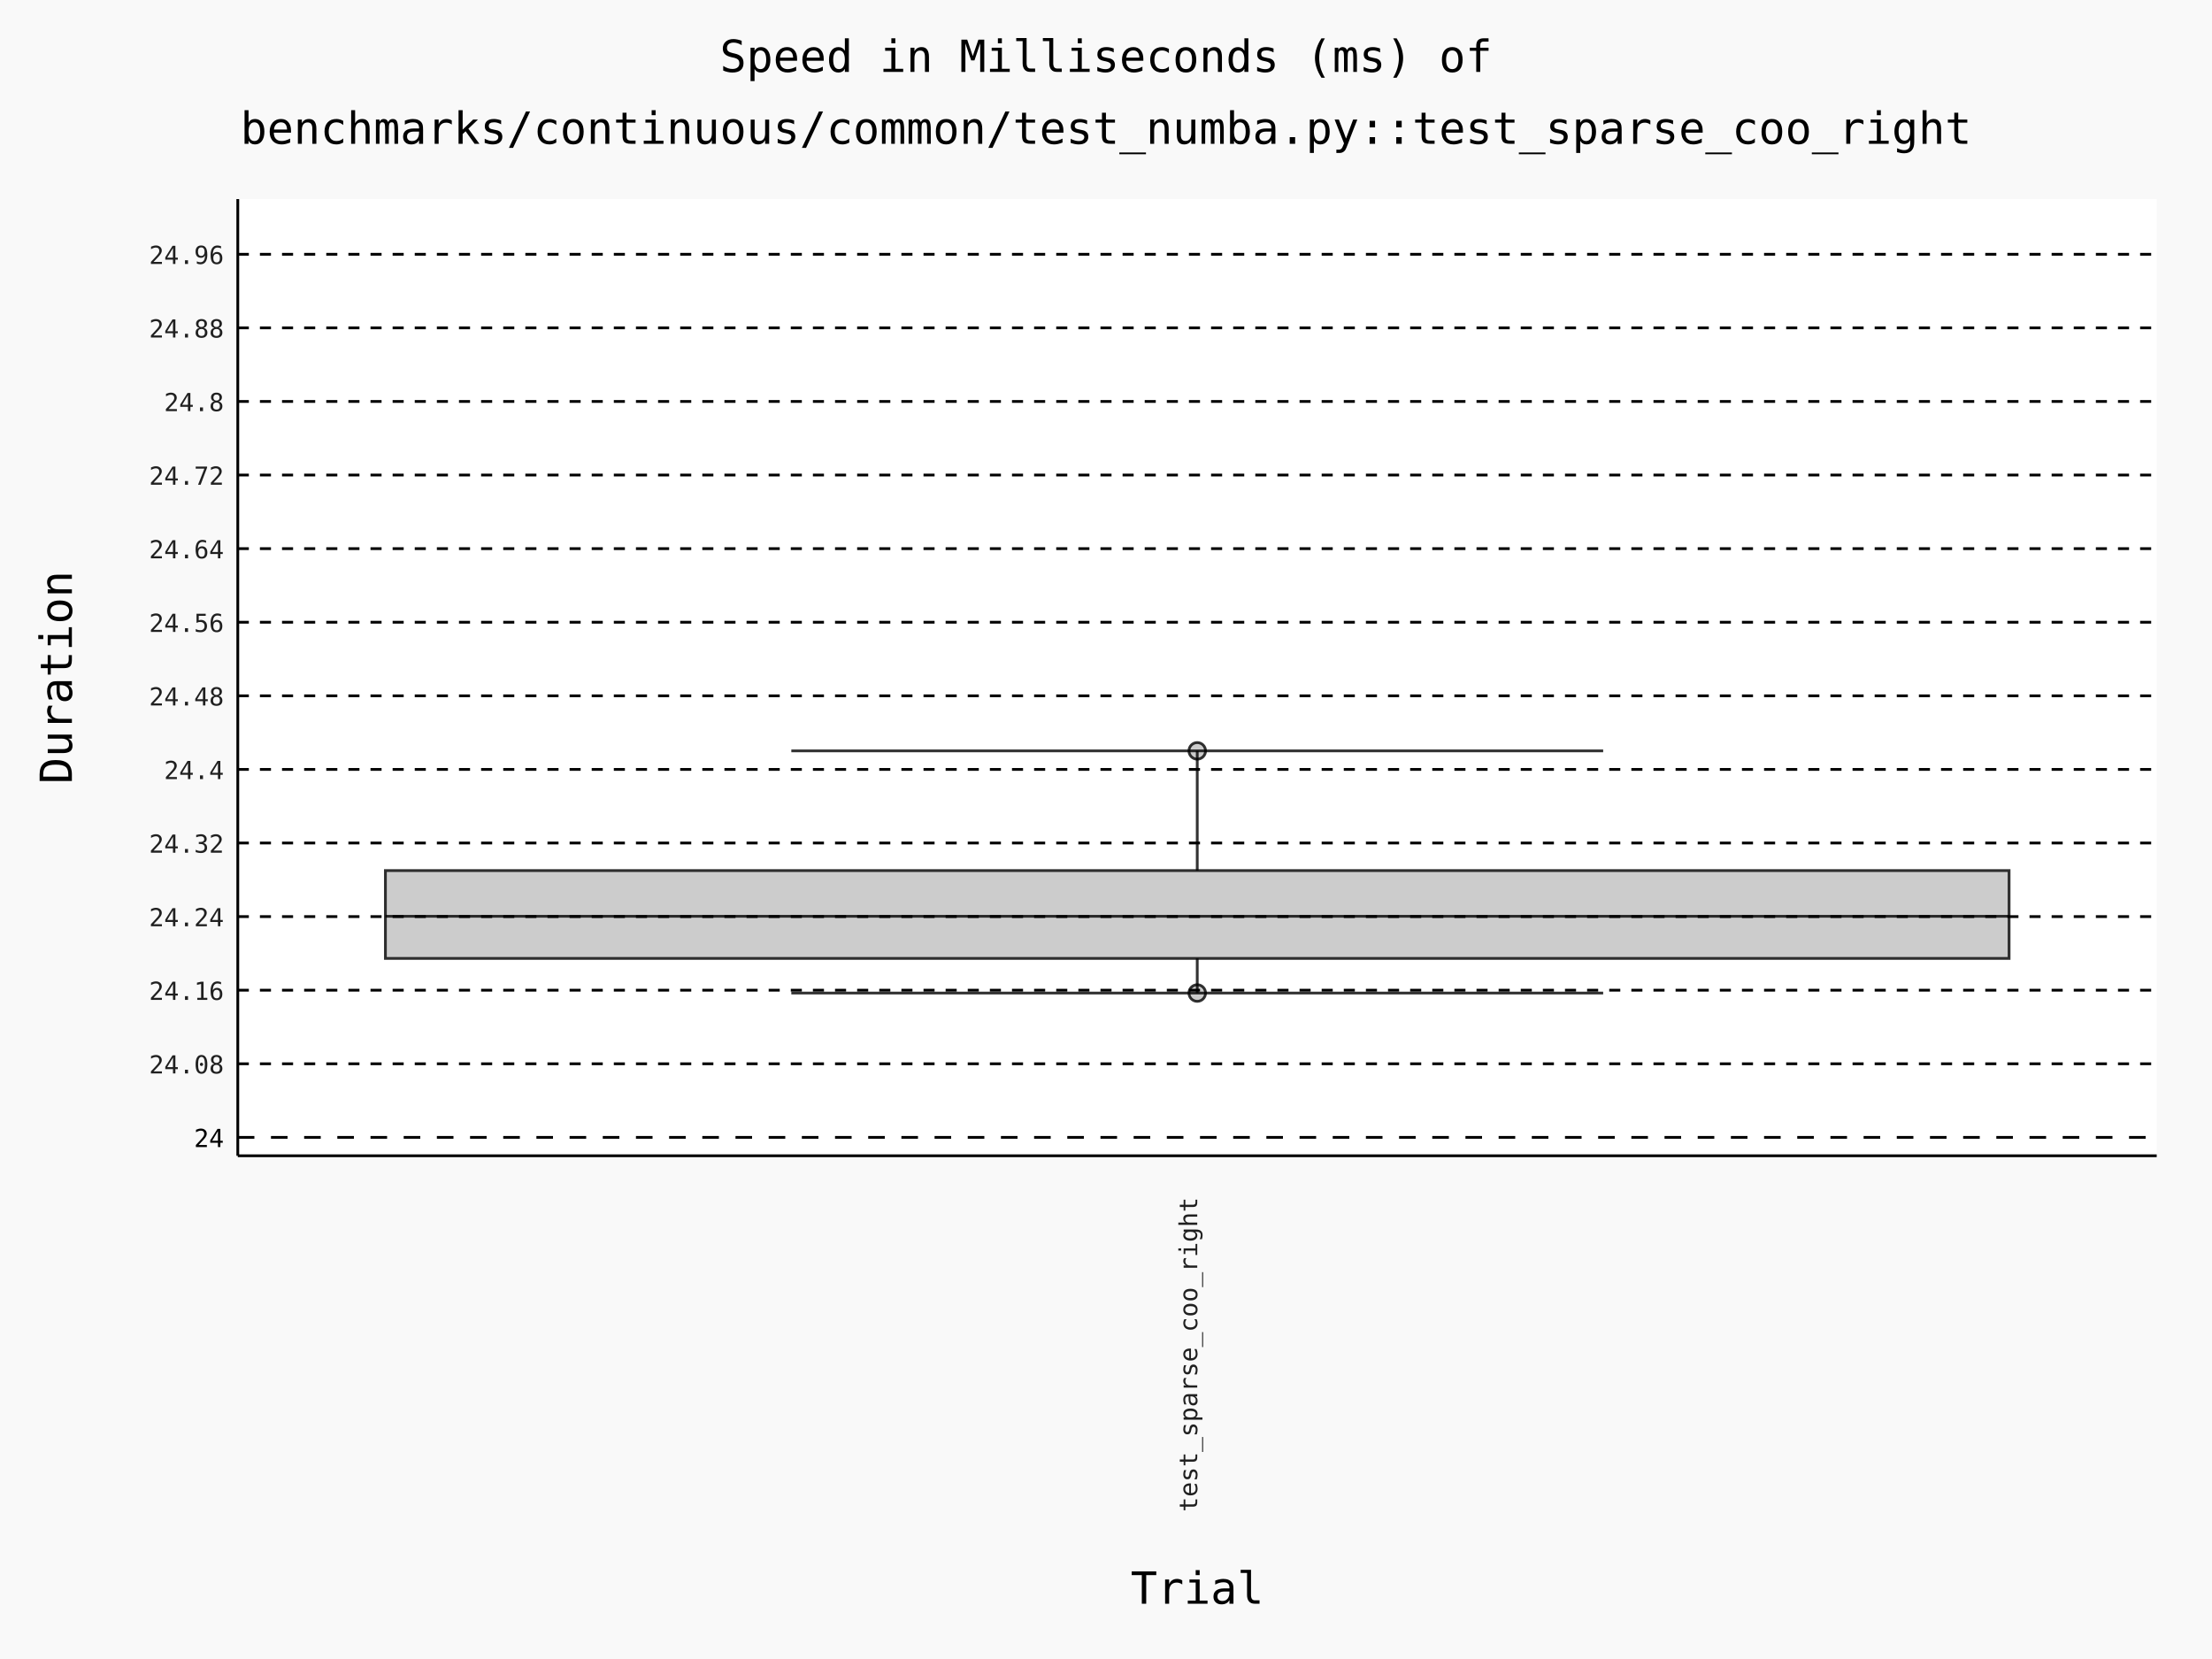
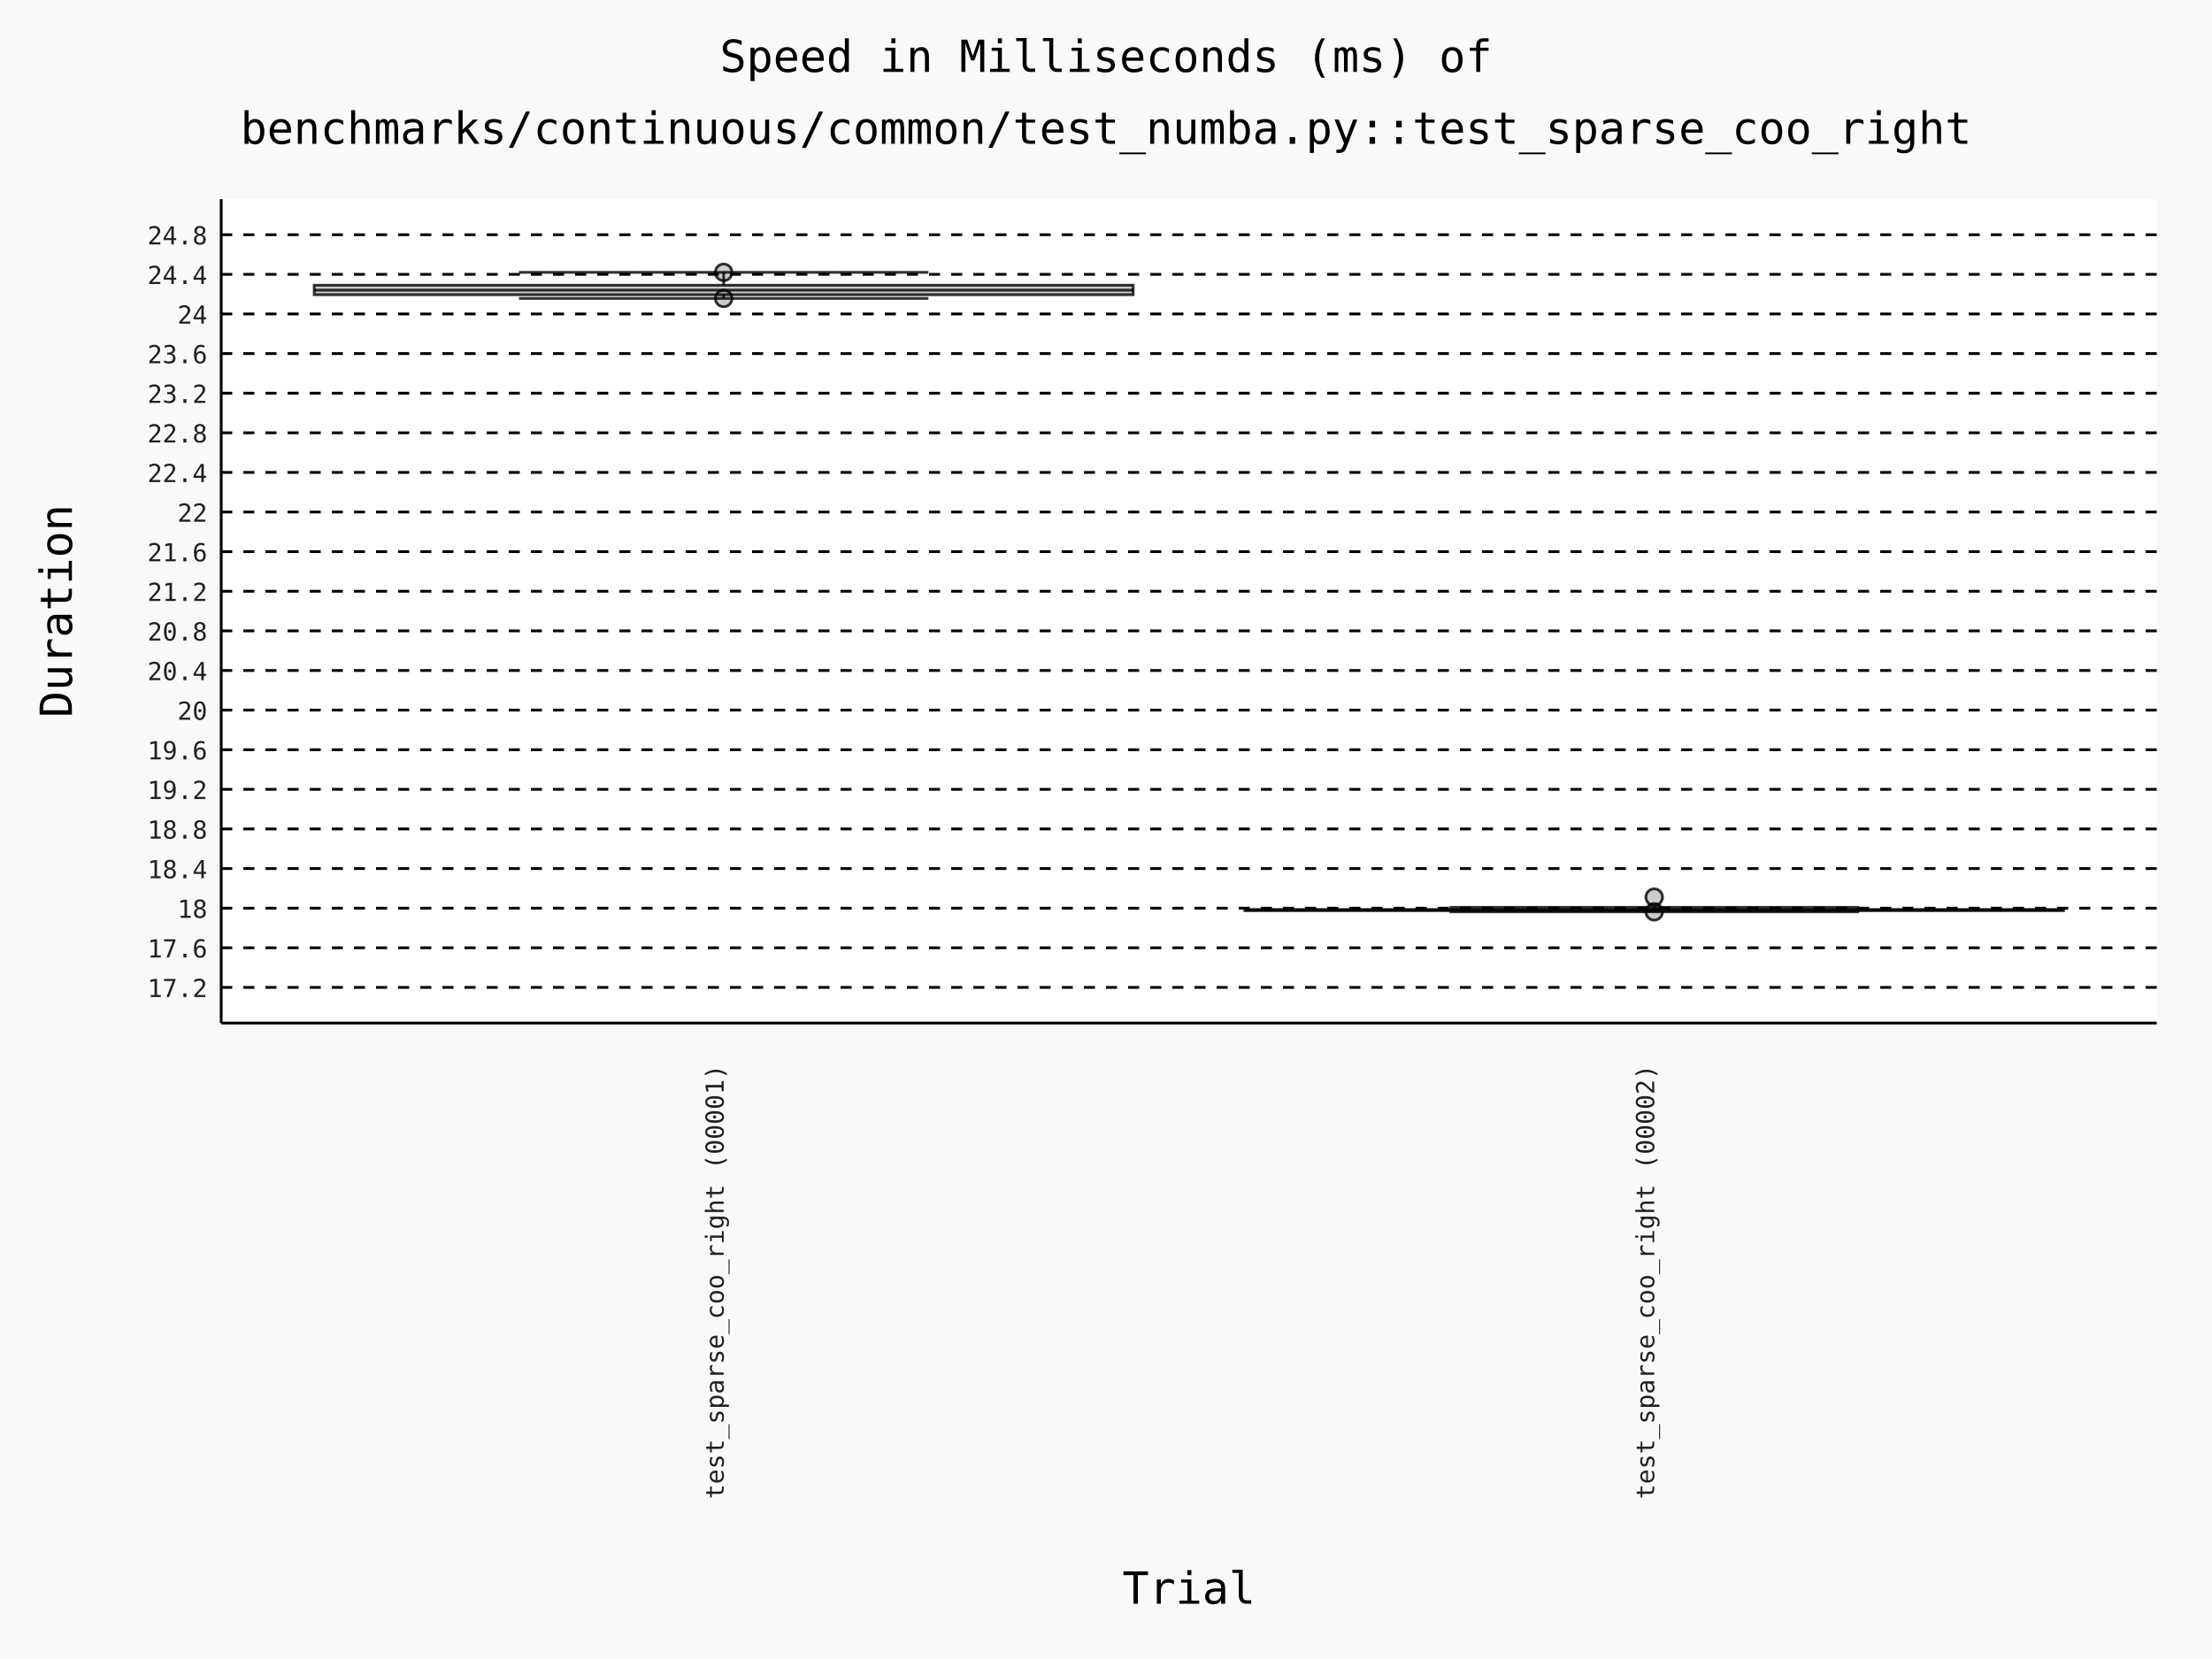
- <svg xmlns="http://www.w3.org/2000/svg" id="chart-16bc6c6b-5d38-4c24-94ca-f8208deb11c0" class="pygal-chart" viewBox="0 0 800 600">
+ <svg xmlns="http://www.w3.org/2000/svg" id="chart-438c5410-d4d3-4e2f-8549-618d58eeb578" class="pygal-chart" viewBox="0 0 800 600">
  <defs>
-     <style type="text/css">#chart-16bc6c6b-5d38-4c24-94ca-f8208deb11c0{-webkit-user-select:none;-webkit-font-smoothing:antialiased;font-family:Consolas,"Deja Vu Sans Mono","Bitstream Vera Sans Mono","Courier New",monospace}#chart-16bc6c6b-5d38-4c24-94ca-f8208deb11c0 .title{font-family:Consolas,"Deja Vu Sans Mono","Bitstream Vera Sans Mono","Courier New",monospace;font-size:16px}#chart-16bc6c6b-5d38-4c24-94ca-f8208deb11c0 .legends .legend text{font-family:Consolas,"Deja Vu Sans Mono","Bitstream Vera Sans Mono","Courier New",monospace;font-size:14px}#chart-16bc6c6b-5d38-4c24-94ca-f8208deb11c0 .axis text{font-family:Consolas,"Deja Vu Sans Mono","Bitstream Vera Sans Mono","Courier New",monospace;font-size:10px}#chart-16bc6c6b-5d38-4c24-94ca-f8208deb11c0 .axis text.major{font-family:Consolas,"Deja Vu Sans Mono","Bitstream Vera Sans Mono","Courier New",monospace;font-size:10px}#chart-16bc6c6b-5d38-4c24-94ca-f8208deb11c0 .text-overlay text.value{font-family:Consolas,"Deja Vu Sans Mono","Bitstream Vera Sans Mono","Courier New",monospace;font-size:16px}#chart-16bc6c6b-5d38-4c24-94ca-f8208deb11c0 .text-overlay text.label{font-family:Consolas,"Deja Vu Sans Mono","Bitstream Vera Sans Mono","Courier New",monospace;font-size:10px}#chart-16bc6c6b-5d38-4c24-94ca-f8208deb11c0 .tooltip{font-family:Consolas,"Deja Vu Sans Mono","Bitstream Vera Sans Mono","Courier New",monospace;font-size:14px}#chart-16bc6c6b-5d38-4c24-94ca-f8208deb11c0 text.no_data{font-family:Consolas,"Deja Vu Sans Mono","Bitstream Vera Sans Mono","Courier New",monospace;font-size:64px}
- #chart-16bc6c6b-5d38-4c24-94ca-f8208deb11c0{background-color:rgba(249,249,249,1)}#chart-16bc6c6b-5d38-4c24-94ca-f8208deb11c0 path,#chart-16bc6c6b-5d38-4c24-94ca-f8208deb11c0 line,#chart-16bc6c6b-5d38-4c24-94ca-f8208deb11c0 rect,#chart-16bc6c6b-5d38-4c24-94ca-f8208deb11c0 circle{-webkit-transition:150ms;-moz-transition:150ms;transition:150ms}#chart-16bc6c6b-5d38-4c24-94ca-f8208deb11c0 .graph &gt; .background{fill:rgba(249,249,249,1)}#chart-16bc6c6b-5d38-4c24-94ca-f8208deb11c0 .plot &gt; .background{fill:rgba(255,255,255,1)}#chart-16bc6c6b-5d38-4c24-94ca-f8208deb11c0 .graph{fill:rgba(0,0,0,.87)}#chart-16bc6c6b-5d38-4c24-94ca-f8208deb11c0 text.no_data{fill:rgba(0,0,0,1)}#chart-16bc6c6b-5d38-4c24-94ca-f8208deb11c0 .title{fill:rgba(0,0,0,1)}#chart-16bc6c6b-5d38-4c24-94ca-f8208deb11c0 .legends .legend text{fill:rgba(0,0,0,.87)}#chart-16bc6c6b-5d38-4c24-94ca-f8208deb11c0 .legends .legend:hover text{fill:rgba(0,0,0,1)}#chart-16bc6c6b-5d38-4c24-94ca-f8208deb11c0 .axis .line{stroke:rgba(0,0,0,1)}#chart-16bc6c6b-5d38-4c24-94ca-f8208deb11c0 .axis .guide.line{stroke:rgba(0,0,0,.54)}#chart-16bc6c6b-5d38-4c24-94ca-f8208deb11c0 .axis .major.line{stroke:rgba(0,0,0,.87)}#chart-16bc6c6b-5d38-4c24-94ca-f8208deb11c0 .axis text.major{fill:rgba(0,0,0,1)}#chart-16bc6c6b-5d38-4c24-94ca-f8208deb11c0 .axis.y .guides:hover .guide.line,#chart-16bc6c6b-5d38-4c24-94ca-f8208deb11c0 .line-graph .axis.x .guides:hover .guide.line,#chart-16bc6c6b-5d38-4c24-94ca-f8208deb11c0 .stackedline-graph .axis.x .guides:hover .guide.line,#chart-16bc6c6b-5d38-4c24-94ca-f8208deb11c0 .xy-graph .axis.x .guides:hover .guide.line{stroke:rgba(0,0,0,1)}#chart-16bc6c6b-5d38-4c24-94ca-f8208deb11c0 .axis .guides:hover text{fill:rgba(0,0,0,1)}#chart-16bc6c6b-5d38-4c24-94ca-f8208deb11c0 .reactive{fill-opacity:.7;stroke-opacity:.8;stroke-width:1}#chart-16bc6c6b-5d38-4c24-94ca-f8208deb11c0 .ci{stroke:rgba(0,0,0,.87)}#chart-16bc6c6b-5d38-4c24-94ca-f8208deb11c0 .reactive.active,#chart-16bc6c6b-5d38-4c24-94ca-f8208deb11c0 .active .reactive{fill-opacity:.8;stroke-opacity:.9;stroke-width:4}#chart-16bc6c6b-5d38-4c24-94ca-f8208deb11c0 .ci .reactive.active{stroke-width:1.5}#chart-16bc6c6b-5d38-4c24-94ca-f8208deb11c0 .series text{fill:rgba(0,0,0,1)}#chart-16bc6c6b-5d38-4c24-94ca-f8208deb11c0 .tooltip rect{fill:rgba(255,255,255,1);stroke:rgba(0,0,0,1);-webkit-transition:opacity 150ms;-moz-transition:opacity 150ms;transition:opacity 150ms}#chart-16bc6c6b-5d38-4c24-94ca-f8208deb11c0 .tooltip .label{fill:rgba(0,0,0,.87)}#chart-16bc6c6b-5d38-4c24-94ca-f8208deb11c0 .tooltip .label{fill:rgba(0,0,0,.87)}#chart-16bc6c6b-5d38-4c24-94ca-f8208deb11c0 .tooltip .legend{font-size:.8em;fill:rgba(0,0,0,.54)}#chart-16bc6c6b-5d38-4c24-94ca-f8208deb11c0 .tooltip .x_label{font-size:.6em;fill:rgba(0,0,0,1)}#chart-16bc6c6b-5d38-4c24-94ca-f8208deb11c0 .tooltip .xlink{font-size:.5em;text-decoration:underline}#chart-16bc6c6b-5d38-4c24-94ca-f8208deb11c0 .tooltip .value{font-size:1.5em}#chart-16bc6c6b-5d38-4c24-94ca-f8208deb11c0 .bound{font-size:.5em}#chart-16bc6c6b-5d38-4c24-94ca-f8208deb11c0 .max-value{font-size:.75em;fill:rgba(0,0,0,.54)}#chart-16bc6c6b-5d38-4c24-94ca-f8208deb11c0 .map-element{fill:rgba(255,255,255,1);stroke:rgba(0,0,0,.54) !important}#chart-16bc6c6b-5d38-4c24-94ca-f8208deb11c0 .map-element .reactive{fill-opacity:inherit;stroke-opacity:inherit}#chart-16bc6c6b-5d38-4c24-94ca-f8208deb11c0 .color-0,#chart-16bc6c6b-5d38-4c24-94ca-f8208deb11c0 .color-0 a:visited{stroke:#000000;fill:#000000}#chart-16bc6c6b-5d38-4c24-94ca-f8208deb11c0 .text-overlay .color-0 text{fill:white}
- #chart-16bc6c6b-5d38-4c24-94ca-f8208deb11c0 text.no_data{text-anchor:middle}#chart-16bc6c6b-5d38-4c24-94ca-f8208deb11c0 .guide.line{fill:none}#chart-16bc6c6b-5d38-4c24-94ca-f8208deb11c0 .centered{text-anchor:middle}#chart-16bc6c6b-5d38-4c24-94ca-f8208deb11c0 .title{text-anchor:middle}#chart-16bc6c6b-5d38-4c24-94ca-f8208deb11c0 .legends .legend text{fill-opacity:1}#chart-16bc6c6b-5d38-4c24-94ca-f8208deb11c0 .axis.x text{text-anchor:middle}#chart-16bc6c6b-5d38-4c24-94ca-f8208deb11c0 .axis.x:not(.web) text[transform]{text-anchor:start}#chart-16bc6c6b-5d38-4c24-94ca-f8208deb11c0 .axis.x:not(.web) text[transform].backwards{text-anchor:end}#chart-16bc6c6b-5d38-4c24-94ca-f8208deb11c0 .axis.y text{text-anchor:end}#chart-16bc6c6b-5d38-4c24-94ca-f8208deb11c0 .axis.y text[transform].backwards{text-anchor:start}#chart-16bc6c6b-5d38-4c24-94ca-f8208deb11c0 .axis.y2 text{text-anchor:start}#chart-16bc6c6b-5d38-4c24-94ca-f8208deb11c0 .axis.y2 text[transform].backwards{text-anchor:end}#chart-16bc6c6b-5d38-4c24-94ca-f8208deb11c0 .axis .guide.line{stroke-dasharray:4,4;stroke:black}#chart-16bc6c6b-5d38-4c24-94ca-f8208deb11c0 .axis .major.guide.line{stroke-dasharray:6,6;stroke:black}#chart-16bc6c6b-5d38-4c24-94ca-f8208deb11c0 .horizontal .axis.y .guide.line,#chart-16bc6c6b-5d38-4c24-94ca-f8208deb11c0 .horizontal .axis.y2 .guide.line,#chart-16bc6c6b-5d38-4c24-94ca-f8208deb11c0 .vertical .axis.x .guide.line{opacity:0}#chart-16bc6c6b-5d38-4c24-94ca-f8208deb11c0 .horizontal .axis.always_show .guide.line,#chart-16bc6c6b-5d38-4c24-94ca-f8208deb11c0 .vertical .axis.always_show .guide.line{opacity:1 !important}#chart-16bc6c6b-5d38-4c24-94ca-f8208deb11c0 .axis.y .guides:hover .guide.line,#chart-16bc6c6b-5d38-4c24-94ca-f8208deb11c0 .axis.y2 .guides:hover .guide.line,#chart-16bc6c6b-5d38-4c24-94ca-f8208deb11c0 .axis.x .guides:hover .guide.line{opacity:1}#chart-16bc6c6b-5d38-4c24-94ca-f8208deb11c0 .axis .guides:hover text{opacity:1}#chart-16bc6c6b-5d38-4c24-94ca-f8208deb11c0 .nofill{fill:none}#chart-16bc6c6b-5d38-4c24-94ca-f8208deb11c0 .subtle-fill{fill-opacity:.2}#chart-16bc6c6b-5d38-4c24-94ca-f8208deb11c0 .dot{stroke-width:1px;fill-opacity:1;stroke-opacity:1}#chart-16bc6c6b-5d38-4c24-94ca-f8208deb11c0 .dot.active{stroke-width:5px}#chart-16bc6c6b-5d38-4c24-94ca-f8208deb11c0 .dot.negative{fill:transparent}#chart-16bc6c6b-5d38-4c24-94ca-f8208deb11c0 text,#chart-16bc6c6b-5d38-4c24-94ca-f8208deb11c0 tspan{stroke:none !important}#chart-16bc6c6b-5d38-4c24-94ca-f8208deb11c0 .series text.active{opacity:1}#chart-16bc6c6b-5d38-4c24-94ca-f8208deb11c0 .tooltip rect{fill-opacity:.95;stroke-width:.5}#chart-16bc6c6b-5d38-4c24-94ca-f8208deb11c0 .tooltip text{fill-opacity:1}#chart-16bc6c6b-5d38-4c24-94ca-f8208deb11c0 .showable{visibility:hidden}#chart-16bc6c6b-5d38-4c24-94ca-f8208deb11c0 .showable.shown{visibility:visible}#chart-16bc6c6b-5d38-4c24-94ca-f8208deb11c0 .gauge-background{fill:rgba(229,229,229,1);stroke:none}#chart-16bc6c6b-5d38-4c24-94ca-f8208deb11c0 .bg-lines{stroke:rgba(249,249,249,1);stroke-width:2px}
+     <style type="text/css">#chart-438c5410-d4d3-4e2f-8549-618d58eeb578{-webkit-user-select:none;-webkit-font-smoothing:antialiased;font-family:Consolas,"Deja Vu Sans Mono","Bitstream Vera Sans Mono","Courier New",monospace}#chart-438c5410-d4d3-4e2f-8549-618d58eeb578 .title{font-family:Consolas,"Deja Vu Sans Mono","Bitstream Vera Sans Mono","Courier New",monospace;font-size:16px}#chart-438c5410-d4d3-4e2f-8549-618d58eeb578 .legends .legend text{font-family:Consolas,"Deja Vu Sans Mono","Bitstream Vera Sans Mono","Courier New",monospace;font-size:14px}#chart-438c5410-d4d3-4e2f-8549-618d58eeb578 .axis text{font-family:Consolas,"Deja Vu Sans Mono","Bitstream Vera Sans Mono","Courier New",monospace;font-size:10px}#chart-438c5410-d4d3-4e2f-8549-618d58eeb578 .axis text.major{font-family:Consolas,"Deja Vu Sans Mono","Bitstream Vera Sans Mono","Courier New",monospace;font-size:10px}#chart-438c5410-d4d3-4e2f-8549-618d58eeb578 .text-overlay text.value{font-family:Consolas,"Deja Vu Sans Mono","Bitstream Vera Sans Mono","Courier New",monospace;font-size:16px}#chart-438c5410-d4d3-4e2f-8549-618d58eeb578 .text-overlay text.label{font-family:Consolas,"Deja Vu Sans Mono","Bitstream Vera Sans Mono","Courier New",monospace;font-size:10px}#chart-438c5410-d4d3-4e2f-8549-618d58eeb578 .tooltip{font-family:Consolas,"Deja Vu Sans Mono","Bitstream Vera Sans Mono","Courier New",monospace;font-size:14px}#chart-438c5410-d4d3-4e2f-8549-618d58eeb578 text.no_data{font-family:Consolas,"Deja Vu Sans Mono","Bitstream Vera Sans Mono","Courier New",monospace;font-size:64px}
+ #chart-438c5410-d4d3-4e2f-8549-618d58eeb578{background-color:rgba(249,249,249,1)}#chart-438c5410-d4d3-4e2f-8549-618d58eeb578 path,#chart-438c5410-d4d3-4e2f-8549-618d58eeb578 line,#chart-438c5410-d4d3-4e2f-8549-618d58eeb578 rect,#chart-438c5410-d4d3-4e2f-8549-618d58eeb578 circle{-webkit-transition:150ms;-moz-transition:150ms;transition:150ms}#chart-438c5410-d4d3-4e2f-8549-618d58eeb578 .graph &gt; .background{fill:rgba(249,249,249,1)}#chart-438c5410-d4d3-4e2f-8549-618d58eeb578 .plot &gt; .background{fill:rgba(255,255,255,1)}#chart-438c5410-d4d3-4e2f-8549-618d58eeb578 .graph{fill:rgba(0,0,0,.87)}#chart-438c5410-d4d3-4e2f-8549-618d58eeb578 text.no_data{fill:rgba(0,0,0,1)}#chart-438c5410-d4d3-4e2f-8549-618d58eeb578 .title{fill:rgba(0,0,0,1)}#chart-438c5410-d4d3-4e2f-8549-618d58eeb578 .legends .legend text{fill:rgba(0,0,0,.87)}#chart-438c5410-d4d3-4e2f-8549-618d58eeb578 .legends .legend:hover text{fill:rgba(0,0,0,1)}#chart-438c5410-d4d3-4e2f-8549-618d58eeb578 .axis .line{stroke:rgba(0,0,0,1)}#chart-438c5410-d4d3-4e2f-8549-618d58eeb578 .axis .guide.line{stroke:rgba(0,0,0,.54)}#chart-438c5410-d4d3-4e2f-8549-618d58eeb578 .axis .major.line{stroke:rgba(0,0,0,.87)}#chart-438c5410-d4d3-4e2f-8549-618d58eeb578 .axis text.major{fill:rgba(0,0,0,1)}#chart-438c5410-d4d3-4e2f-8549-618d58eeb578 .axis.y .guides:hover .guide.line,#chart-438c5410-d4d3-4e2f-8549-618d58eeb578 .line-graph .axis.x .guides:hover .guide.line,#chart-438c5410-d4d3-4e2f-8549-618d58eeb578 .stackedline-graph .axis.x .guides:hover .guide.line,#chart-438c5410-d4d3-4e2f-8549-618d58eeb578 .xy-graph .axis.x .guides:hover .guide.line{stroke:rgba(0,0,0,1)}#chart-438c5410-d4d3-4e2f-8549-618d58eeb578 .axis .guides:hover text{fill:rgba(0,0,0,1)}#chart-438c5410-d4d3-4e2f-8549-618d58eeb578 .reactive{fill-opacity:.7;stroke-opacity:.8;stroke-width:1}#chart-438c5410-d4d3-4e2f-8549-618d58eeb578 .ci{stroke:rgba(0,0,0,.87)}#chart-438c5410-d4d3-4e2f-8549-618d58eeb578 .reactive.active,#chart-438c5410-d4d3-4e2f-8549-618d58eeb578 .active .reactive{fill-opacity:.8;stroke-opacity:.9;stroke-width:4}#chart-438c5410-d4d3-4e2f-8549-618d58eeb578 .ci .reactive.active{stroke-width:1.5}#chart-438c5410-d4d3-4e2f-8549-618d58eeb578 .series text{fill:rgba(0,0,0,1)}#chart-438c5410-d4d3-4e2f-8549-618d58eeb578 .tooltip rect{fill:rgba(255,255,255,1);stroke:rgba(0,0,0,1);-webkit-transition:opacity 150ms;-moz-transition:opacity 150ms;transition:opacity 150ms}#chart-438c5410-d4d3-4e2f-8549-618d58eeb578 .tooltip .label{fill:rgba(0,0,0,.87)}#chart-438c5410-d4d3-4e2f-8549-618d58eeb578 .tooltip .label{fill:rgba(0,0,0,.87)}#chart-438c5410-d4d3-4e2f-8549-618d58eeb578 .tooltip .legend{font-size:.8em;fill:rgba(0,0,0,.54)}#chart-438c5410-d4d3-4e2f-8549-618d58eeb578 .tooltip .x_label{font-size:.6em;fill:rgba(0,0,0,1)}#chart-438c5410-d4d3-4e2f-8549-618d58eeb578 .tooltip .xlink{font-size:.5em;text-decoration:underline}#chart-438c5410-d4d3-4e2f-8549-618d58eeb578 .tooltip .value{font-size:1.5em}#chart-438c5410-d4d3-4e2f-8549-618d58eeb578 .bound{font-size:.5em}#chart-438c5410-d4d3-4e2f-8549-618d58eeb578 .max-value{font-size:.75em;fill:rgba(0,0,0,.54)}#chart-438c5410-d4d3-4e2f-8549-618d58eeb578 .map-element{fill:rgba(255,255,255,1);stroke:rgba(0,0,0,.54) !important}#chart-438c5410-d4d3-4e2f-8549-618d58eeb578 .map-element .reactive{fill-opacity:inherit;stroke-opacity:inherit}#chart-438c5410-d4d3-4e2f-8549-618d58eeb578 .color-0,#chart-438c5410-d4d3-4e2f-8549-618d58eeb578 .color-0 a:visited{stroke:#000000;fill:#000000}#chart-438c5410-d4d3-4e2f-8549-618d58eeb578 .color-1,#chart-438c5410-d4d3-4e2f-8549-618d58eeb578 .color-1 a:visited{stroke:#000000;fill:#000000}#chart-438c5410-d4d3-4e2f-8549-618d58eeb578 .text-overlay .color-0 text{fill:white}#chart-438c5410-d4d3-4e2f-8549-618d58eeb578 .text-overlay .color-1 text{fill:white}
+ #chart-438c5410-d4d3-4e2f-8549-618d58eeb578 text.no_data{text-anchor:middle}#chart-438c5410-d4d3-4e2f-8549-618d58eeb578 .guide.line{fill:none}#chart-438c5410-d4d3-4e2f-8549-618d58eeb578 .centered{text-anchor:middle}#chart-438c5410-d4d3-4e2f-8549-618d58eeb578 .title{text-anchor:middle}#chart-438c5410-d4d3-4e2f-8549-618d58eeb578 .legends .legend text{fill-opacity:1}#chart-438c5410-d4d3-4e2f-8549-618d58eeb578 .axis.x text{text-anchor:middle}#chart-438c5410-d4d3-4e2f-8549-618d58eeb578 .axis.x:not(.web) text[transform]{text-anchor:start}#chart-438c5410-d4d3-4e2f-8549-618d58eeb578 .axis.x:not(.web) text[transform].backwards{text-anchor:end}#chart-438c5410-d4d3-4e2f-8549-618d58eeb578 .axis.y text{text-anchor:end}#chart-438c5410-d4d3-4e2f-8549-618d58eeb578 .axis.y text[transform].backwards{text-anchor:start}#chart-438c5410-d4d3-4e2f-8549-618d58eeb578 .axis.y2 text{text-anchor:start}#chart-438c5410-d4d3-4e2f-8549-618d58eeb578 .axis.y2 text[transform].backwards{text-anchor:end}#chart-438c5410-d4d3-4e2f-8549-618d58eeb578 .axis .guide.line{stroke-dasharray:4,4;stroke:black}#chart-438c5410-d4d3-4e2f-8549-618d58eeb578 .axis .major.guide.line{stroke-dasharray:6,6;stroke:black}#chart-438c5410-d4d3-4e2f-8549-618d58eeb578 .horizontal .axis.y .guide.line,#chart-438c5410-d4d3-4e2f-8549-618d58eeb578 .horizontal .axis.y2 .guide.line,#chart-438c5410-d4d3-4e2f-8549-618d58eeb578 .vertical .axis.x .guide.line{opacity:0}#chart-438c5410-d4d3-4e2f-8549-618d58eeb578 .horizontal .axis.always_show .guide.line,#chart-438c5410-d4d3-4e2f-8549-618d58eeb578 .vertical .axis.always_show .guide.line{opacity:1 !important}#chart-438c5410-d4d3-4e2f-8549-618d58eeb578 .axis.y .guides:hover .guide.line,#chart-438c5410-d4d3-4e2f-8549-618d58eeb578 .axis.y2 .guides:hover .guide.line,#chart-438c5410-d4d3-4e2f-8549-618d58eeb578 .axis.x .guides:hover .guide.line{opacity:1}#chart-438c5410-d4d3-4e2f-8549-618d58eeb578 .axis .guides:hover text{opacity:1}#chart-438c5410-d4d3-4e2f-8549-618d58eeb578 .nofill{fill:none}#chart-438c5410-d4d3-4e2f-8549-618d58eeb578 .subtle-fill{fill-opacity:.2}#chart-438c5410-d4d3-4e2f-8549-618d58eeb578 .dot{stroke-width:1px;fill-opacity:1;stroke-opacity:1}#chart-438c5410-d4d3-4e2f-8549-618d58eeb578 .dot.active{stroke-width:5px}#chart-438c5410-d4d3-4e2f-8549-618d58eeb578 .dot.negative{fill:transparent}#chart-438c5410-d4d3-4e2f-8549-618d58eeb578 text,#chart-438c5410-d4d3-4e2f-8549-618d58eeb578 tspan{stroke:none !important}#chart-438c5410-d4d3-4e2f-8549-618d58eeb578 .series text.active{opacity:1}#chart-438c5410-d4d3-4e2f-8549-618d58eeb578 .tooltip rect{fill-opacity:.95;stroke-width:.5}#chart-438c5410-d4d3-4e2f-8549-618d58eeb578 .tooltip text{fill-opacity:1}#chart-438c5410-d4d3-4e2f-8549-618d58eeb578 .showable{visibility:hidden}#chart-438c5410-d4d3-4e2f-8549-618d58eeb578 .showable.shown{visibility:visible}#chart-438c5410-d4d3-4e2f-8549-618d58eeb578 .gauge-background{fill:rgba(229,229,229,1);stroke:none}#chart-438c5410-d4d3-4e2f-8549-618d58eeb578 .bg-lines{stroke:rgba(249,249,249,1);stroke-width:2px}
.tooltip .value{font-size:1em !important}.axis text{font-size:9px !important}</style>
  </defs>
  <g class="graph custombox-graph vertical">
    <rect x="0" y="0" width="800" height="600" class="background" />
-     <g transform="translate(86, 72)" class="plot">
-       <rect x="0" y="0" width="694.0" height="346.0" class="background" />
+     <g transform="translate(80, 72)" class="plot">
+       <rect x="0" y="0" width="700.0" height="298.0" class="background" />
      <g class="axis y always_show">
-         <path d="M0 346 h694" class="line" />
+         <path d="M0 298 h700" class="line" />
        <g class="guides">
-           <path d="M0 339.346 h694" class="major guide line" />
-           <text x="-5" y="342.846" class="major">24</text>
+           <path d="M0 285.106 h700" class="guide line" />
+           <text x="-5" y="288.606" class="">17.2</text>
        </g>
        <g class="guides">
-           <path d="M0 312.731 h694" class="guide line" />
-           <text x="-5" y="316.231" class="">24.08</text>
+           <path d="M0 270.779 h700" class="guide line" />
+           <text x="-5" y="274.279" class="">17.6</text>
        </g>
        <g class="guides">
-           <path d="M0 286.115 h694" class="guide line" />
-           <text x="-5" y="289.615" class="">24.16</text>
+           <path d="M0 256.452 h700" class="guide line" />
+           <text x="-5" y="259.952" class="">18</text>
        </g>
        <g class="guides">
-           <path d="M0 259.5 h694" class="guide line" />
-           <text x="-5" y="263" class="">24.24</text>
+           <path d="M0 242.125 h700" class="guide line" />
+           <text x="-5" y="245.625" class="">18.4</text>
        </g>
        <g class="guides">
-           <path d="M0 232.885 h694" class="guide line" />
-           <text x="-5" y="236.385" class="">24.32</text>
+           <path d="M0 227.798 h700" class="guide line" />
+           <text x="-5" y="231.298" class="">18.8</text>
        </g>
        <g class="guides">
-           <path d="M0 206.269 h694" class="guide line" />
-           <text x="-5" y="209.769" class="">24.4</text>
+           <path d="M0 213.471 h700" class="guide line" />
+           <text x="-5" y="216.971" class="">19.2</text>
        </g>
        <g class="guides">
-           <path d="M0 179.654 h694" class="guide line" />
-           <text x="-5" y="183.154" class="">24.48</text>
+           <path d="M0 199.144 h700" class="guide line" />
+           <text x="-5" y="202.644" class="">19.6</text>
        </g>
        <g class="guides">
-           <path d="M0 153.038 h694" class="guide line" />
-           <text x="-5" y="156.538" class="">24.56</text>
+           <path d="M0 184.817 h700" class="guide line" />
+           <text x="-5" y="188.317" class="">20</text>
        </g>
        <g class="guides">
-           <path d="M0 126.423 h694" class="guide line" />
-           <text x="-5" y="129.923" class="">24.64</text>
+           <path d="M0 170.49 h700" class="guide line" />
+           <text x="-5" y="173.99" class="">20.4</text>
        </g>
        <g class="guides">
-           <path d="M0 99.808 h694" class="guide line" />
-           <text x="-5" y="103.308" class="">24.72</text>
+           <path d="M0 156.163 h700" class="guide line" />
+           <text x="-5" y="159.663" class="">20.8</text>
        </g>
        <g class="guides">
-           <path d="M0 73.192 h694" class="guide line" />
-           <text x="-5" y="76.692" class="">24.8</text>
+           <path d="M0 141.837 h700" class="guide line" />
+           <text x="-5" y="145.337" class="">21.2</text>
        </g>
        <g class="guides">
-           <path d="M0 46.577 h694" class="guide line" />
-           <text x="-5" y="50.077" class="">24.88</text>
+           <path d="M0 127.51 h700" class="guide line" />
+           <text x="-5" y="131.01" class="">21.6</text>
        </g>
        <g class="guides">
-           <path d="M0 19.962 h694" class="guide line" />
-           <text x="-5" y="23.462" class="">24.96</text>
+           <path d="M0 113.183 h700" class="guide line" />
+           <text x="-5" y="116.683" class="">22</text>
+         </g>
+         <g class="guides">
+           <path d="M0 98.856 h700" class="guide line" />
+           <text x="-5" y="102.356" class="">22.4</text>
+         </g>
+         <g class="guides">
+           <path d="M0 84.529 h700" class="guide line" />
+           <text x="-5" y="88.029" class="">22.8</text>
+         </g>
+         <g class="guides">
+           <path d="M0 70.202 h700" class="guide line" />
+           <text x="-5" y="73.702" class="">23.2</text>
+         </g>
+         <g class="guides">
+           <path d="M0 55.875 h700" class="guide line" />
+           <text x="-5" y="59.375" class="">23.6</text>
+         </g>
+         <g class="guides">
+           <path d="M0 41.548 h700" class="guide line" />
+           <text x="-5" y="45.048" class="">24</text>
+         </g>
+         <g class="guides">
+           <path d="M0 27.221 h700" class="guide line" />
+           <text x="-5" y="30.721" class="">24.4</text>
+         </g>
+         <g class="guides">
+           <path d="M0 12.894 h700" class="guide line" />
+           <text x="-5" y="16.394" class="">24.8</text>
        </g>
      </g>
      <g class="axis x">
-         <path d="M0 0 v346" class="line" />
+         <path d="M0 0 v298" class="line" />
        <g class="guides">
-           <path d="M347 0 v346" class="guide line" />
-           <text x="347.0" y="361.0" class="backwards" transform="rotate(270 347 361)">test_sparse_coo_right</text>
+           <path d="M181.731 0 v298" class="guide line" />
+           <text x="181.731" y="313.0" class="backwards" transform="rotate(270 181.7308 313)">test_sparse_coo_right (00001)</text>
+         </g>
+         <g class="guides">
+           <path d="M518.269 0 v298" class="guide line" />
+           <text x="518.269" y="313.0" class="backwards" transform="rotate(270 518.2692 313)">test_sparse_coo_right (00002)</text>
        </g>
      </g>
      <g class="series serie-0 color-0">
        <g class="boxes">
          <g class="box">
-             <path stroke-width="3" d="M200.192 287.149 L493.808 287.149" class="reactive tooltip-trigger" />
-             <path stroke-width="3" d="M53.385 259.389 L640.615 259.389" class="reactive tooltip-trigger" />
-             <path stroke-width="3" d="M200.192 199.564 L493.808 199.564" class="reactive tooltip-trigger" />
-             <path stroke-width="2" d="M347 287.149 L347 274.626" class="reactive tooltip-trigger" />
-             <path stroke-width="2" d="M347 199.564 L347 242.849" class="reactive tooltip-trigger" />
-             <rect x="53.385" y="242.849" height="31.777" width="587.231" class="subtle-fill reactive tooltip-trigger" />
-             <circle cx="347" cy="287.149" r="3" class="subtle-fill reactive tooltip-trigger" />
-             <circle cx="347" cy="199.564" r="3" class="subtle-fill reactive tooltip-trigger" />
+             <path stroke-width="3" d="M107.692 35.929 L255.769 35.929" class="reactive tooltip-trigger" />
+             <path stroke-width="3" d="M33.654 32.94 L329.808 32.94" class="reactive tooltip-trigger" />
+             <path stroke-width="3" d="M107.692 26.499 L255.769 26.499" class="reactive tooltip-trigger" />
+             <path stroke-width="2" d="M181.731 35.929 L181.731 34.58" class="reactive tooltip-trigger" />
+             <path stroke-width="2" d="M181.731 26.499 L181.731 31.159" class="reactive tooltip-trigger" />
+             <rect x="33.654" y="31.159" height="3.421" width="296.154" class="subtle-fill reactive tooltip-trigger" />
+             <circle cx="181.731" cy="35.929" r="3" class="subtle-fill reactive tooltip-trigger" />
+             <circle cx="181.731" cy="26.499" r="3" class="subtle-fill reactive tooltip-trigger" />
+           </g>
+         </g>
+       </g>
+       <g class="series serie-1 color-1">
+         <g class="boxes">
+           <g class="box">
+             <path stroke-width="3" d="M444.231 257.767 L592.308 257.767" class="reactive tooltip-trigger" />
+             <path stroke-width="3" d="M370.192 257.182 L666.346 257.182" class="reactive tooltip-trigger" />
+             <path stroke-width="3" d="M444.231 256.15 L592.308 256.15" class="reactive tooltip-trigger" />
+             <path stroke-width="2" d="M518.269 257.767 L518.269 257.313" class="reactive tooltip-trigger" />
+             <path stroke-width="2" d="M518.269 256.15 L518.269 256.929" class="reactive tooltip-trigger" />
+             <rect x="370.192" y="256.929" height="0.383" width="296.154" class="subtle-fill reactive tooltip-trigger" />
+             <circle cx="518.269" cy="257.767" r="3" class="subtle-fill reactive tooltip-trigger" />
+             <circle cx="518.269" cy="252.462" r="3" class="subtle-fill reactive tooltip-trigger" />
          </g>
        </g>
      </g>
    </g>
    <g class="titles">
      <text x="400.0" y="26" class="title plot_title">Speed in Milliseconds (ms) of</text>
      <text x="400.0" y="52" class="title plot_title">benchmarks/continuous/common/test_numba.py::test_sparse_coo_right</text>
-       <text x="433.0" y="580.0" class="title">Trial</text>
-       <text x="0" y="271.0" class="title" transform="rotate(-90 0 245)">Duration</text>
+       <text x="430.0" y="580.0" class="title">Trial</text>
+       <text x="0" y="247.0" class="title" transform="rotate(-90 0 221)">Duration</text>
    </g>
-     <g transform="translate(86, 72)" class="plot overlay">
+     <g transform="translate(80, 72)" class="plot overlay">
      <g class="series serie-0 color-0" />
+       <g class="series serie-1 color-1" />
    </g>
-     <g transform="translate(86, 72)" class="plot text-overlay">
+     <g transform="translate(80, 72)" class="plot text-overlay">
      <g class="series serie-0 color-0" />
+       <g class="series serie-1 color-1" />
    </g>
-     <g transform="translate(86, 72)" class="plot tooltip-overlay">
+     <g transform="translate(80, 72)" class="plot tooltip-overlay">
      <g transform="translate(0 0)" style="opacity: 0" class="tooltip">
        <rect rx="0" ry="0" width="0" height="0" class="tooltip-box" />
        <g class="text" />
      </g>
    </g>
  </g>
</svg>
